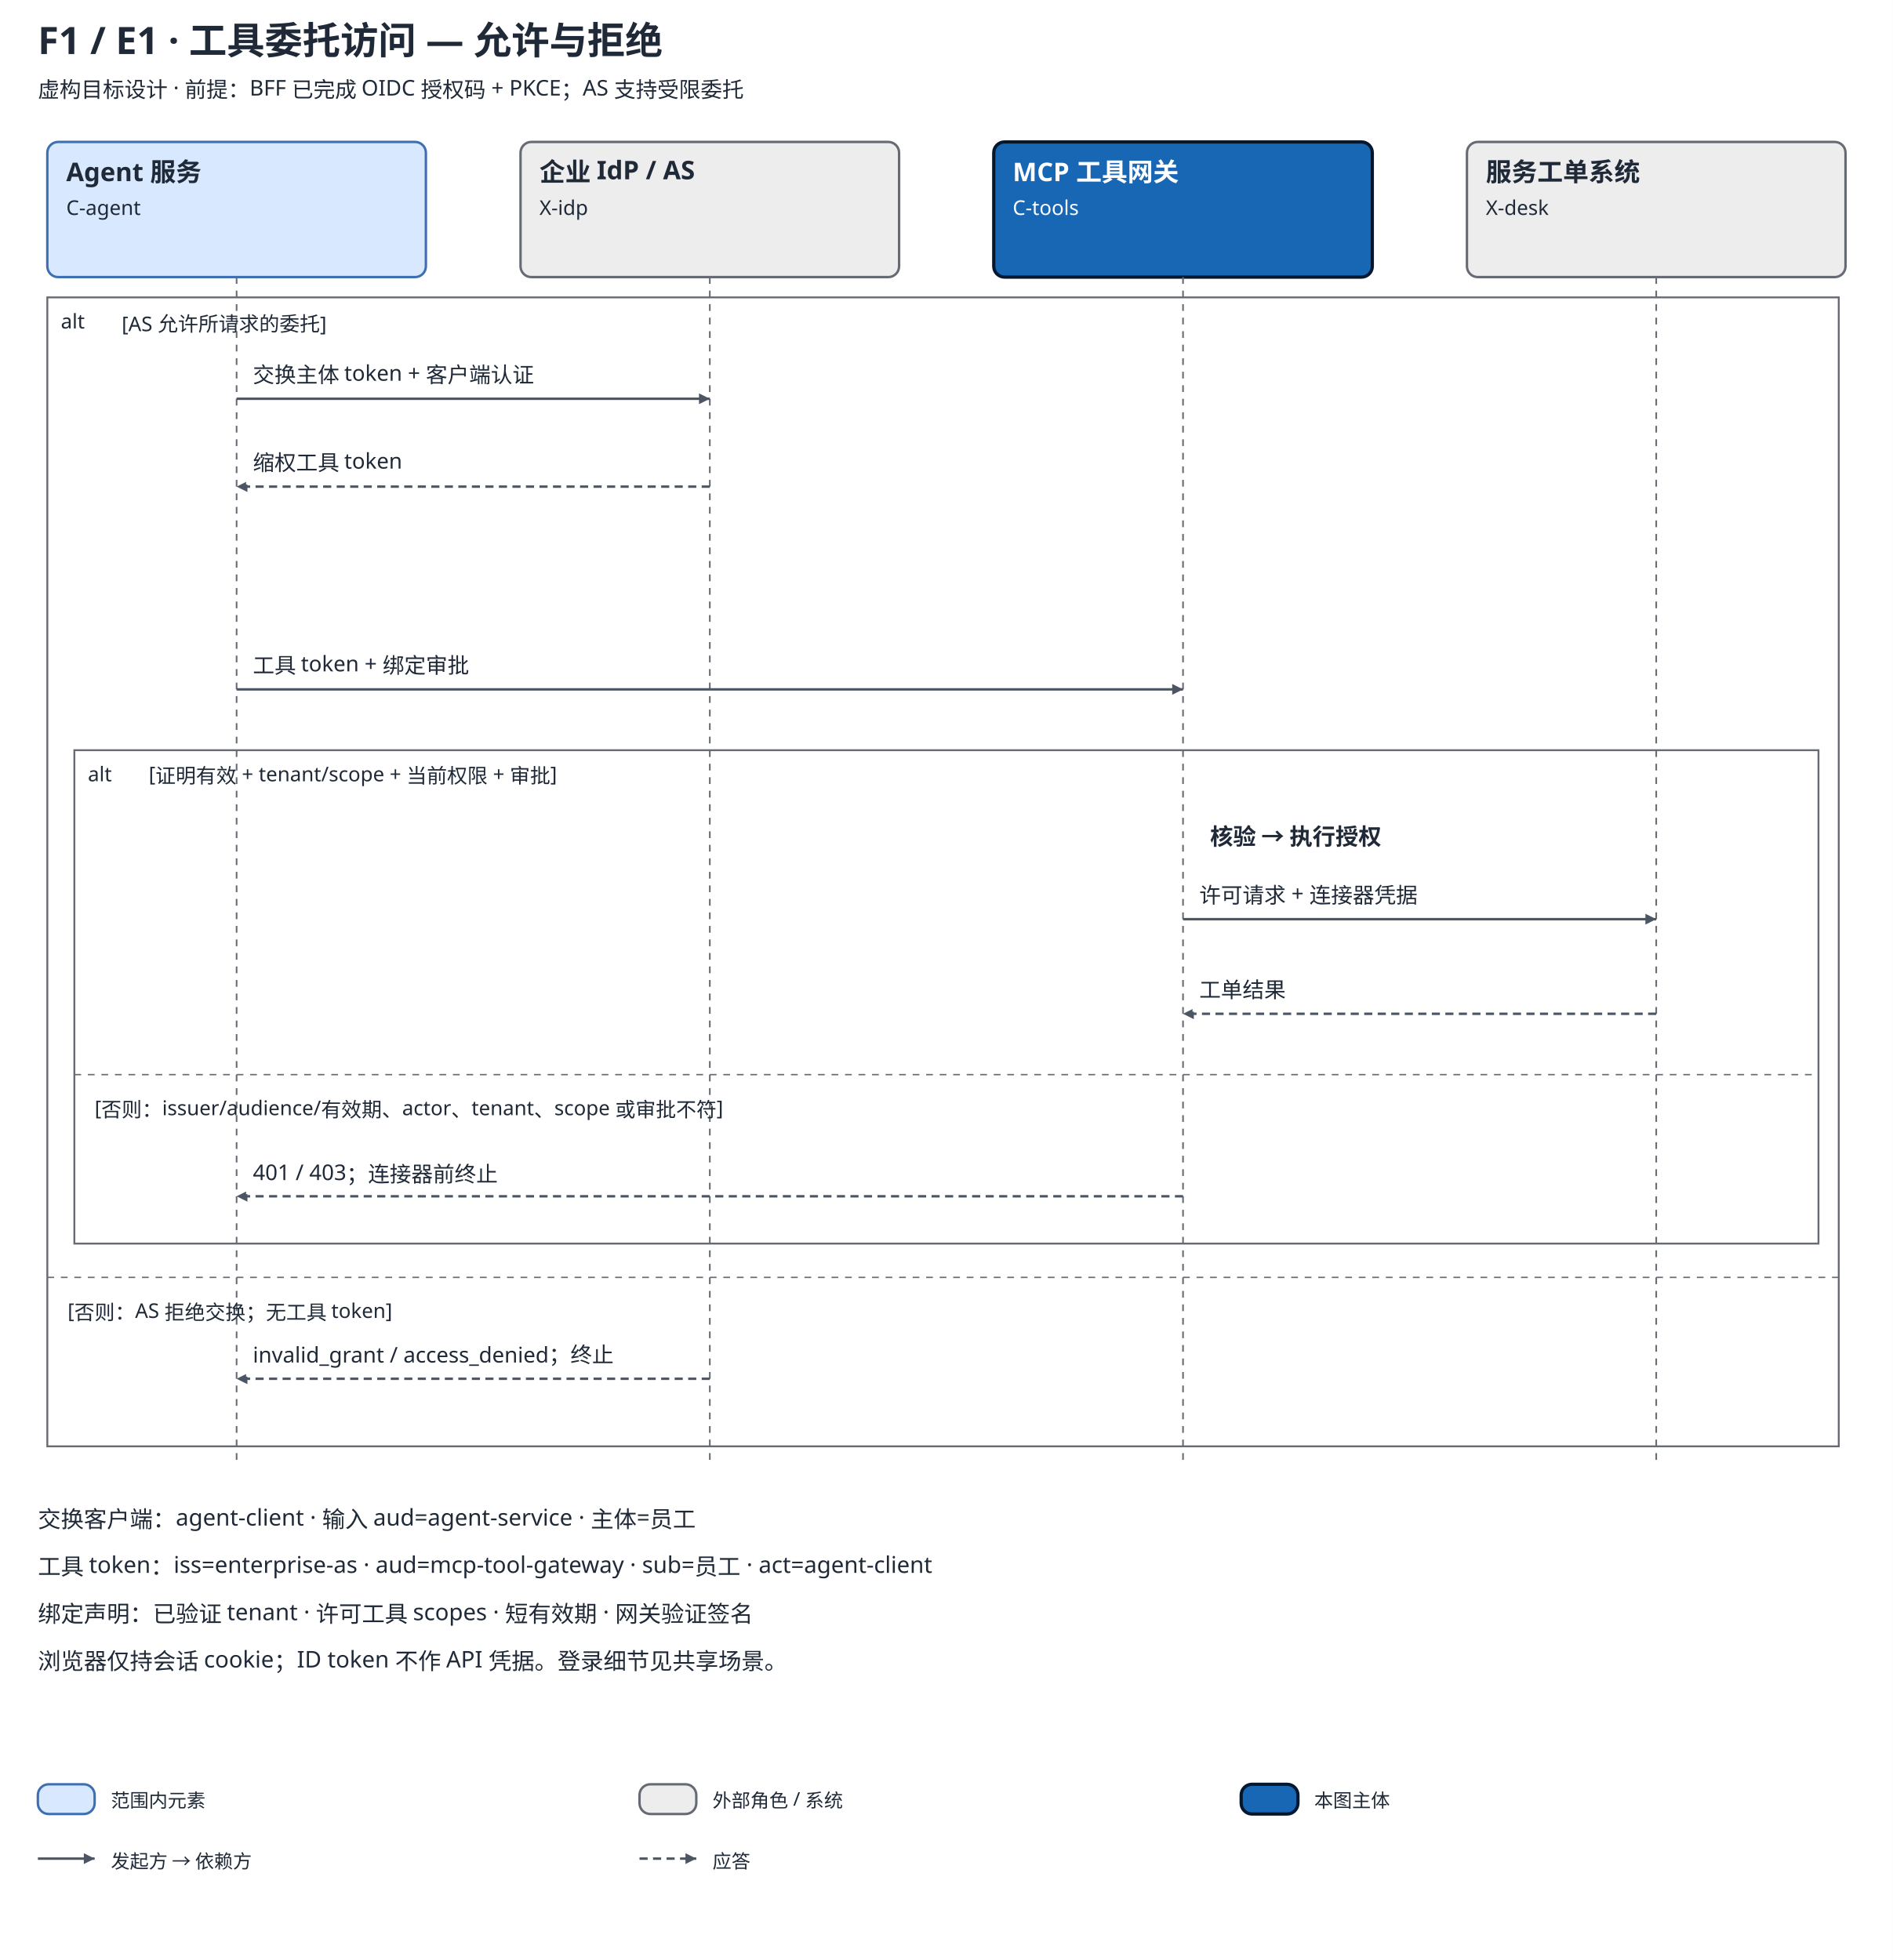
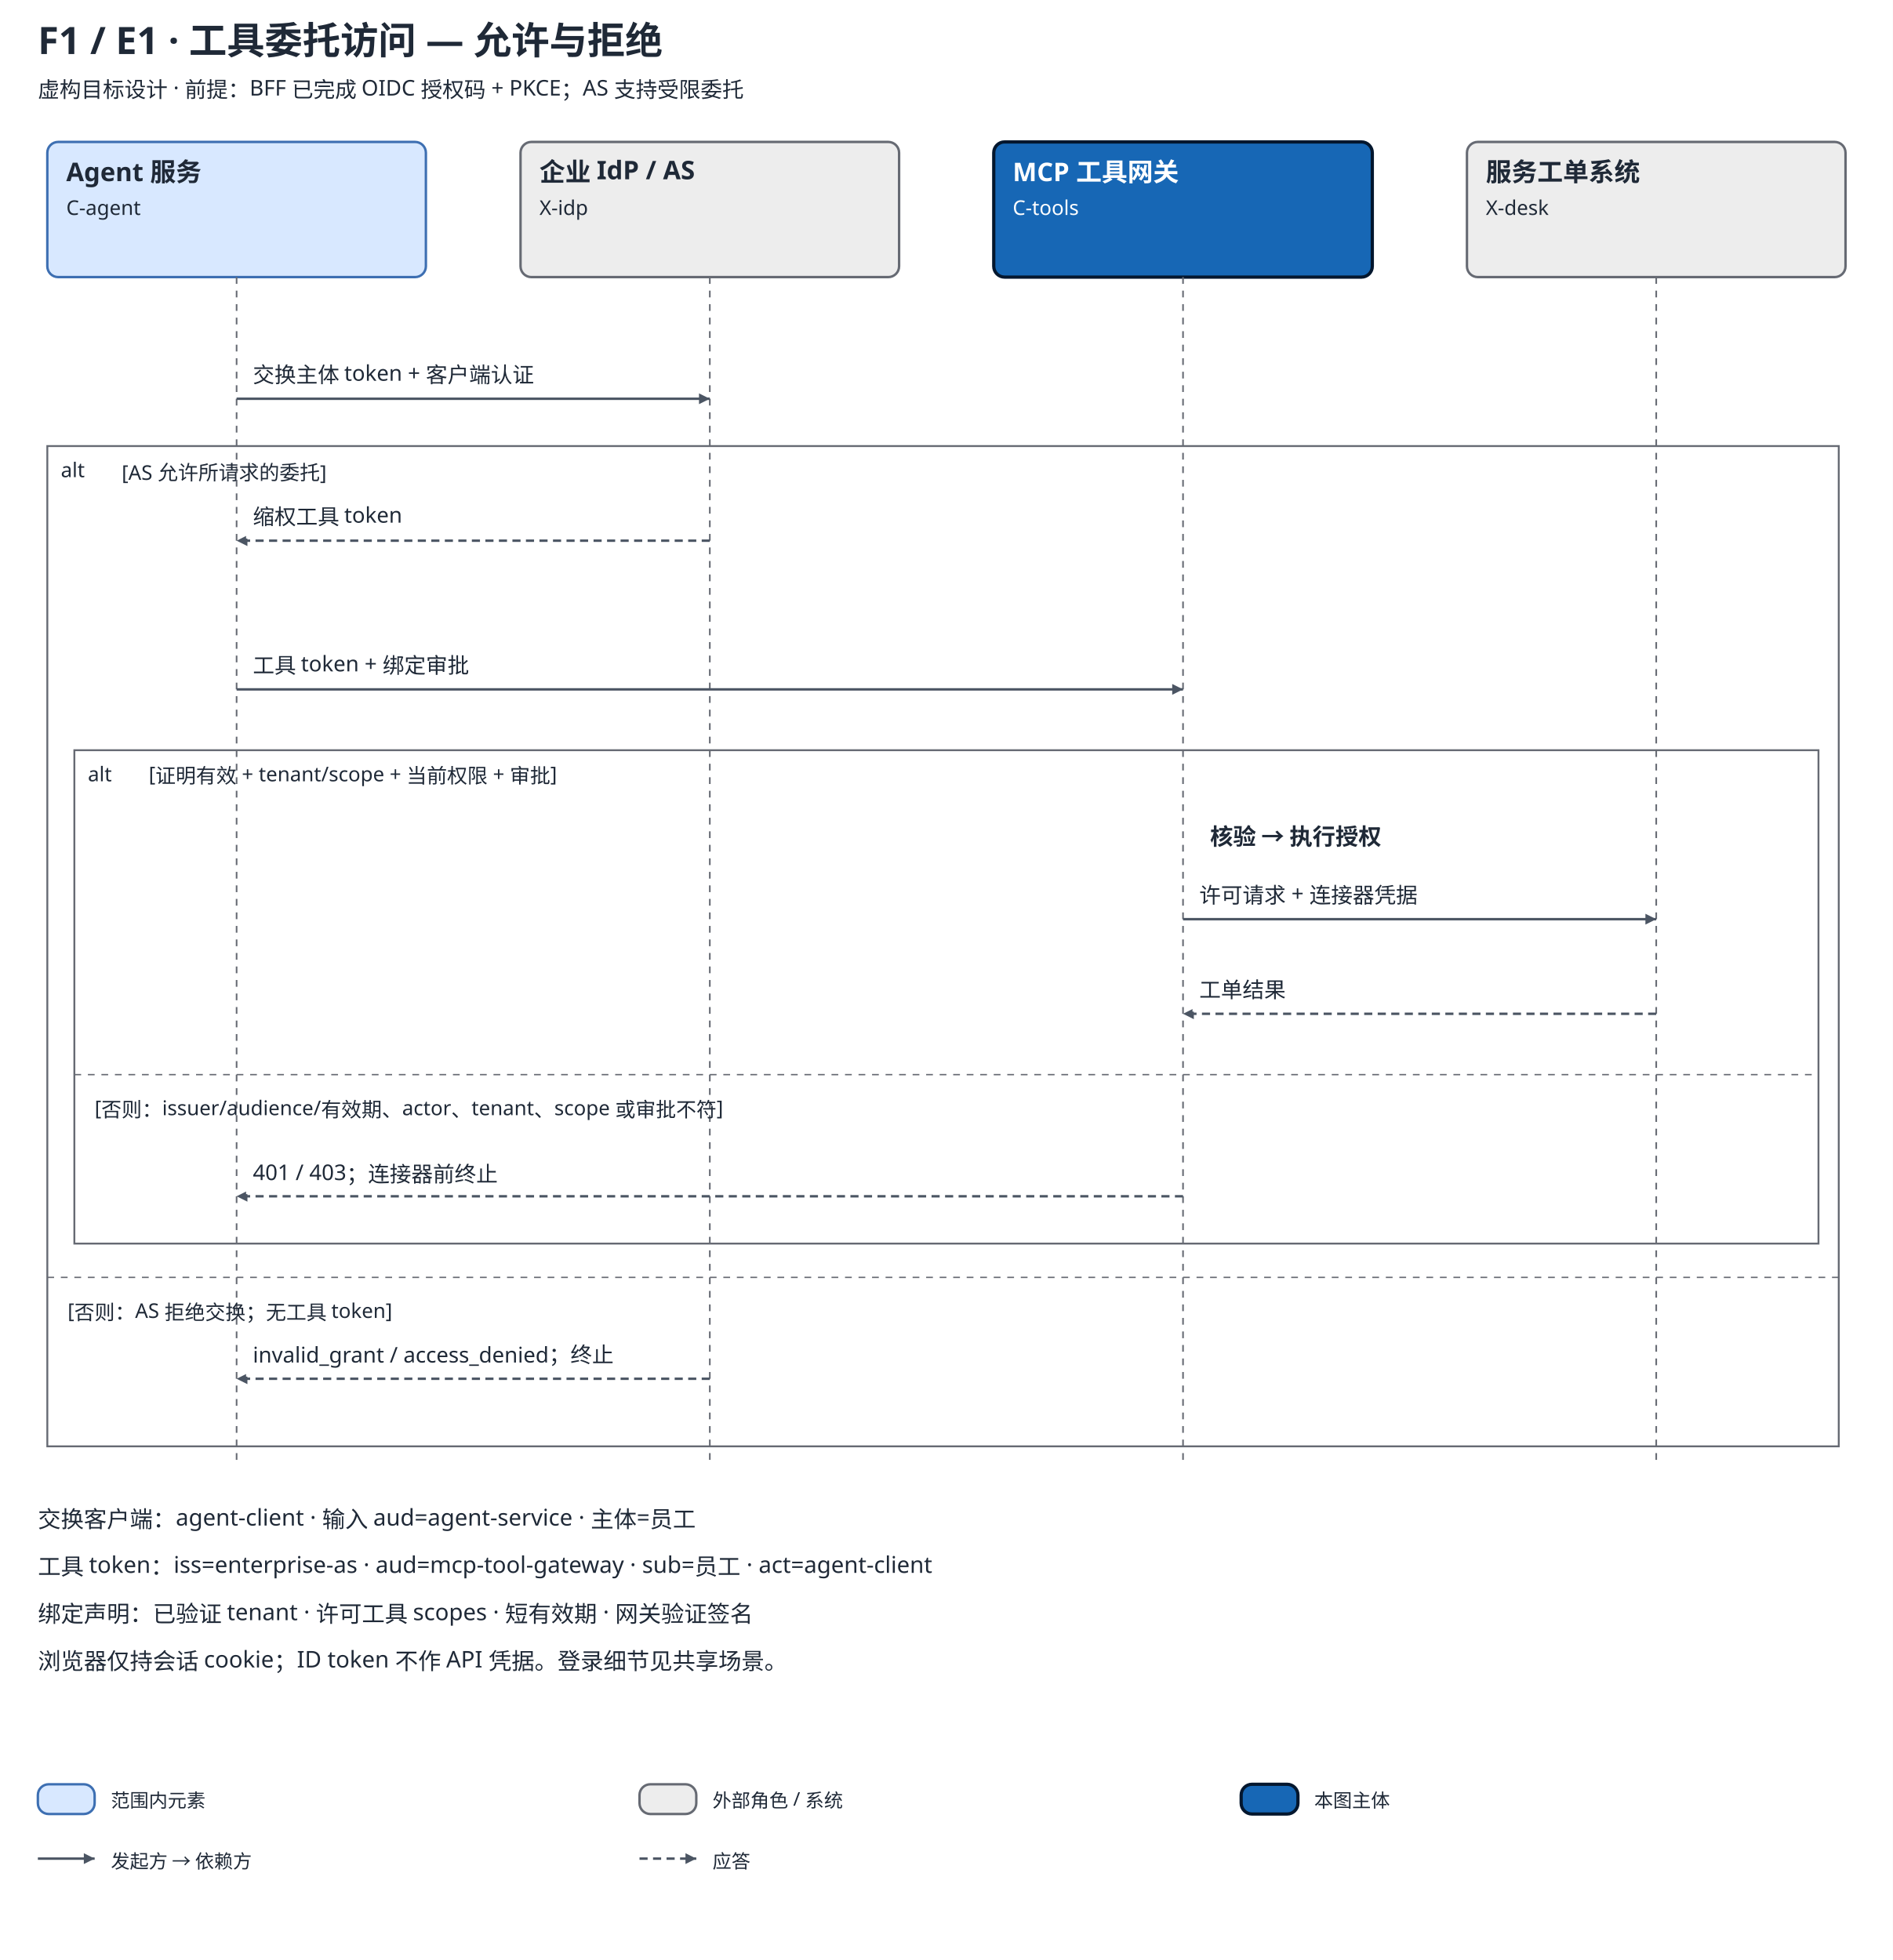
<svg xmlns="http://www.w3.org/2000/svg" viewBox="0 0 1400 1450" lang="zh" data-archatlas="0.1">
  <defs>
    <marker id="arrow" markerWidth="8" markerHeight="8" refX="8" refY="4" orient="auto" markerUnits="userSpaceOnUse">
      <path d="M0,0 L8,4 L0,8 Z" fill="#4B5563" />
    </marker>
  </defs>
  <rect data-role="canvas" width="1400" height="1450" fill="#ffffff" />
  <text x="28" y="40" font-family="Noto Sans, Noto Sans CJK SC, sans-serif" font-size="28" font-weight="700" fill="#1F2937">F1 / E1 · 工具委托访问 — 允许与拒绝</text>
  <text x="28" y="72" font-family="Noto Sans, Noto Sans CJK SC, sans-serif" font-size="16" font-weight="400" fill="#1F2937">虚构目标设计 · 前提：BFF 已完成 OIDC 授权码 + PKCE；AS 支持受限委托</text>
  <rect x="35" y="105" width="280" height="100" data-role="node" data-id="C-agent" data-kind="lifeline" fill="#D8E8FF" stroke="#3D6FB2" stroke-width="1.8" rx="8" />
  <text x="49" y="134" font-family="Noto Sans, Noto Sans CJK SC, sans-serif" font-size="19" font-weight="700" fill="#1F2937" data-owner="C-agent" data-role="name">Agent 服务</text>
  <text x="49" y="159" font-family="Noto Sans, Noto Sans CJK SC, sans-serif" font-size="15" font-weight="400" fill="#1F2937" data-owner="C-agent" data-role="sub">C-agent</text>
  <polyline points="175,205 175,1080" fill="none" stroke="#666A73" stroke-width="1.2" stroke-dasharray="5 5" data-role="edge" data-kind="lifeline" data-id="life-C-agent" data-from="C-agent" data-to="C-agent" />
  <rect x="385" y="105" width="280" height="100" data-role="node" data-id="X-idp" data-kind="lifeline" fill="#EDEDED" stroke="#666A73" stroke-width="1.8" rx="8" />
  <text x="399" y="134" font-family="Noto Sans, Noto Sans CJK SC, sans-serif" font-size="19" font-weight="700" fill="#1F2937" data-owner="X-idp" data-role="name">企业 IdP / AS</text>
  <text x="399" y="159" font-family="Noto Sans, Noto Sans CJK SC, sans-serif" font-size="15" font-weight="400" fill="#1F2937" data-owner="X-idp" data-role="sub">X-idp</text>
  <polyline points="525,205 525,1080" fill="none" stroke="#666A73" stroke-width="1.2" stroke-dasharray="5 5" data-role="edge" data-kind="lifeline" data-id="life-X-idp" data-from="X-idp" data-to="X-idp" />
  <rect x="735" y="105" width="280" height="100" data-role="node" data-id="C-tools" data-kind="lifeline" fill="#1767B5" stroke="#03172E" stroke-width="2.4" rx="8" />
  <text x="749" y="134" font-family="Noto Sans, Noto Sans CJK SC, sans-serif" font-size="19" font-weight="700" fill="#ffffff" data-owner="C-tools" data-role="name">MCP 工具网关</text>
  <text x="749" y="159" font-family="Noto Sans, Noto Sans CJK SC, sans-serif" font-size="15" font-weight="400" fill="#ffffff" data-owner="C-tools" data-role="sub">C-tools</text>
  <polyline points="875,205 875,1080" fill="none" stroke="#666A73" stroke-width="1.2" stroke-dasharray="5 5" data-role="edge" data-kind="lifeline" data-id="life-C-tools" data-from="C-tools" data-to="C-tools" />
  <rect x="1085" y="105" width="280" height="100" data-role="node" data-id="X-desk" data-kind="lifeline" fill="#EDEDED" stroke="#666A73" stroke-width="1.8" rx="8" />
  <text x="1099" y="134" font-family="Noto Sans, Noto Sans CJK SC, sans-serif" font-size="19" font-weight="700" fill="#1F2937" data-owner="X-desk" data-role="name">服务工单系统</text>
  <text x="1099" y="159" font-family="Noto Sans, Noto Sans CJK SC, sans-serif" font-size="15" font-weight="400" fill="#1F2937" data-owner="X-desk" data-role="sub">X-desk</text>
  <polyline points="1225,205 1225,1080" fill="none" stroke="#666A73" stroke-width="1.2" stroke-dasharray="5 5" data-role="edge" data-kind="lifeline" data-id="life-X-desk" data-from="X-desk" data-to="X-desk" />
-   <rect x="35" y="220" width="1325" height="850" fill="#ffffff" fill-opacity="0" stroke="#666A73" stroke-width="1.4" data-kind="frame" data-id="exchange" />
-   <text x="45" y="243" font-family="Noto Sans, Noto Sans CJK SC, sans-serif" font-size="15" font-weight="400" fill="#1F2937">alt</text>
-   <text x="90" y="245" font-family="Noto Sans, Noto Sans CJK SC, sans-serif" font-size="15" font-weight="400" fill="#1F2937">[AS 允许所请求的委托]</text>
+   <rect x="35" y="330" width="1325" height="740" fill="#ffffff" fill-opacity="0" stroke="#666A73" stroke-width="1.4" data-kind="frame" data-id="exchange" />
+   <text x="45" y="353" font-family="Noto Sans, Noto Sans CJK SC, sans-serif" font-size="15" font-weight="400" fill="#1F2937">alt</text>
+   <text x="90" y="355" font-family="Noto Sans, Noto Sans CJK SC, sans-serif" font-size="15" font-weight="400" fill="#1F2937">[AS 允许所请求的委托]</text>
  <rect x="55" y="555" width="1290" height="365" fill="#ffffff" fill-opacity="0" stroke="#666A73" stroke-width="1.4" data-kind="frame" data-id="tool-access" />
  <text x="65" y="578" font-family="Noto Sans, Noto Sans CJK SC, sans-serif" font-size="15" font-weight="400" fill="#1F2937">alt</text>
  <text x="110" y="578" font-family="Noto Sans, Noto Sans CJK SC, sans-serif" font-size="15" font-weight="400" fill="#1F2937">[证明有效 + tenant/scope + 当前权限 + 审批]</text>
  <text x="895" y="625" font-family="Noto Sans, Noto Sans CJK SC, sans-serif" font-size="17" font-weight="700" fill="#1F2937">核验 → 执行授权</text>
  <line x1="55" y1="795" x2="1345" y2="795" stroke="#666A73" stroke-dasharray="5 5" />
  <text x="70" y="825" font-family="Noto Sans, Noto Sans CJK SC, sans-serif" font-size="15" font-weight="400" fill="#1F2937">[否则：issuer/audience/有效期、actor、tenant、scope 或审批不符]</text>
  <line x1="35" y1="945" x2="1360" y2="945" stroke="#666A73" stroke-dasharray="5 5" />
  <text x="50" y="975" font-family="Noto Sans, Noto Sans CJK SC, sans-serif" font-size="15" font-weight="400" fill="#1F2937">[否则：AS 拒绝交换；无工具 token]</text>
  <polyline points="175,295 525,295" data-role="edge" data-id="AUTH-1" data-from="C-agent" data-to="X-idp" data-kind="call" fill="none" stroke="#4B5563" stroke-width="1.8" marker-end="url(#arrow)" />
  <rect x="182" y="263" width="218.562" height="30.4" fill="#ffffff" data-role="label-bg" data-id="label-AUTH-1" data-parent="AUTH-1" />
  <text x="187" y="283" font-family="Noto Sans, Noto Sans CJK SC, sans-serif" font-size="16" font-weight="400" fill="#1F2937" data-owner="AUTH-1" data-role="edge-label">交换主体 token + 客户端认证</text>
-   <polyline points="525,360 175,360" data-role="edge" data-id="AUTH-2" data-from="X-idp" data-to="C-agent" data-kind="reply" fill="none" stroke="#4B5563" stroke-width="1.8" marker-end="url(#arrow)" stroke-dasharray="6 4" />
-   <rect x="182" y="328" width="121.094" height="30.4" fill="#ffffff" data-role="label-bg" data-id="label-AUTH-2" data-parent="AUTH-2" />
-   <text x="187" y="348" font-family="Noto Sans, Noto Sans CJK SC, sans-serif" font-size="16" font-weight="400" fill="#1F2937" data-owner="AUTH-2" data-role="edge-label">缩权工具 token</text>
+   <polyline points="525,400 175,400" data-role="edge" data-id="AUTH-2" data-from="X-idp" data-to="C-agent" data-kind="reply" fill="none" stroke="#4B5563" stroke-width="1.8" marker-end="url(#arrow)" stroke-dasharray="6 4" />
+   <rect x="182" y="368" width="121.094" height="30.4" fill="#ffffff" data-role="label-bg" data-id="label-AUTH-2" data-parent="AUTH-2" />
+   <text x="187" y="388" font-family="Noto Sans, Noto Sans CJK SC, sans-serif" font-size="16" font-weight="400" fill="#1F2937" data-owner="AUTH-2" data-role="edge-label">缩权工具 token</text>
  <polyline points="175,510 875,510" data-role="edge" data-id="AUTH-3" data-from="C-agent" data-to="C-tools" data-kind="call" fill="none" stroke="#4B5563" stroke-width="1.8" marker-end="url(#arrow)" />
  <rect x="182" y="478" width="170.562" height="30.4" fill="#ffffff" data-role="label-bg" data-id="label-AUTH-3" data-parent="AUTH-3" />
  <text x="187" y="498" font-family="Noto Sans, Noto Sans CJK SC, sans-serif" font-size="16" font-weight="400" fill="#1F2937" data-owner="AUTH-3" data-role="edge-label">工具 token + 绑定审批</text>
  <polyline points="875,680 1225,680" data-role="edge" data-id="AUTH-4" data-from="C-tools" data-to="X-desk" data-kind="call" fill="none" stroke="#4B5563" stroke-width="1.8" marker-end="url(#arrow)" />
  <rect x="882" y="648" width="171.469" height="30.4" fill="#ffffff" data-role="label-bg" data-id="label-AUTH-4" data-parent="AUTH-4" />
  <text x="887" y="668" font-family="Noto Sans, Noto Sans CJK SC, sans-serif" font-size="16" font-weight="400" fill="#1F2937" data-owner="AUTH-4" data-role="edge-label">许可请求 + 连接器凭据</text>
  <polyline points="1225,750 875,750" data-role="edge" data-id="AUTH-5" data-from="X-desk" data-to="C-tools" data-kind="reply" fill="none" stroke="#4B5563" stroke-width="1.8" marker-end="url(#arrow)" stroke-dasharray="6 4" />
  <rect x="882" y="718" width="74.0" height="30.4" fill="#ffffff" data-role="label-bg" data-id="label-AUTH-5" data-parent="AUTH-5" />
  <text x="887" y="738" font-family="Noto Sans, Noto Sans CJK SC, sans-serif" font-size="16" font-weight="400" fill="#1F2937" data-owner="AUTH-5" data-role="edge-label">工单结果</text>
  <polyline points="875,885 175,885" data-role="edge" data-id="AUTH-6" data-from="C-tools" data-to="C-agent" data-kind="reply" fill="none" stroke="#4B5563" stroke-width="1.8" marker-end="url(#arrow)" stroke-dasharray="6 4" />
  <rect x="182" y="853" width="191.203" height="30.4" fill="#ffffff" data-role="label-bg" data-id="label-AUTH-6" data-parent="AUTH-6" />
  <text x="187" y="873" font-family="Noto Sans, Noto Sans CJK SC, sans-serif" font-size="16" font-weight="400" fill="#1F2937" data-owner="AUTH-6" data-role="edge-label">401 / 403；连接器前终止</text>
  <polyline points="525,1020 175,1020" data-role="edge" data-id="AUTH-7" data-from="X-idp" data-to="C-agent" data-kind="reply" fill="none" stroke="#4B5563" stroke-width="1.8" marker-end="url(#arrow)" stroke-dasharray="6 4" />
  <rect x="182" y="988" width="276.922" height="30.4" fill="#ffffff" data-role="label-bg" data-id="label-AUTH-7" data-parent="AUTH-7" />
  <text x="187" y="1008" font-family="Noto Sans, Noto Sans CJK SC, sans-serif" font-size="16" font-weight="400" fill="#1F2937" data-owner="AUTH-7" data-role="edge-label">invalid_grant / access_denied；终止</text>
  <text x="28" y="1130" font-family="Noto Sans, Noto Sans CJK SC, sans-serif" font-size="17" font-weight="400" fill="#1F2937">交换客户端：agent-client · 输入 aud=agent-service · 主体=员工</text>
  <text x="28" y="1165" font-family="Noto Sans, Noto Sans CJK SC, sans-serif" font-size="17" font-weight="400" fill="#1F2937">工具 token：iss=enterprise-as · aud=mcp-tool-gateway · sub=员工 · act=agent-client</text>
  <text x="28" y="1200" font-family="Noto Sans, Noto Sans CJK SC, sans-serif" font-size="17" font-weight="400" fill="#1F2937">绑定声明：已验证 tenant · 许可工具 scopes · 短有效期 · 网关验证签名</text>
  <text x="28" y="1235" font-family="Noto Sans, Noto Sans CJK SC, sans-serif" font-size="17" font-weight="400" fill="#1F2937">浏览器仅持会话 cookie；ID token 不作 API 凭据。登录细节见共享场景。</text>
  <rect x="28" y="1320" width="42" height="22" data-role="legend-swatch" data-id="__legend-swatch-1" fill="#D8E8FF" stroke="#3D6FB2" stroke-width="1.8" rx="8" />
  <text x="82" y="1337" font-family="Noto Sans, Noto Sans CJK SC, sans-serif" font-size="14" font-weight="400" fill="#1F2937" data-role="legend" data-id="legend-1">范围内元素</text>
  <rect x="473" y="1320" width="42" height="22" data-role="legend-swatch" data-id="__legend-swatch-2" fill="#EDEDED" stroke="#666A73" stroke-width="1.8" rx="8" />
  <text x="527" y="1337" font-family="Noto Sans, Noto Sans CJK SC, sans-serif" font-size="14" font-weight="400" fill="#1F2937" data-role="legend" data-id="legend-2">外部角色 / 系统</text>
  <rect x="918" y="1320" width="42" height="22" data-role="legend-swatch" data-id="__legend-swatch-3" fill="#1767B5" stroke="#03172E" stroke-width="2.4" rx="8" />
  <text x="972" y="1337" font-family="Noto Sans, Noto Sans CJK SC, sans-serif" font-size="14" font-weight="400" fill="#1F2937" data-role="legend" data-id="legend-3">本图主体</text>
  <polyline points="28,1375 70,1375" data-role="edge" data-kind="legend" data-id="legend-line-4" fill="none" stroke="#4B5563" stroke-width="1.8" marker-end="url(#arrow)" />
  <text x="82" y="1382" font-family="Noto Sans, Noto Sans CJK SC, sans-serif" font-size="14" font-weight="400" fill="#1F2937" data-role="legend" data-id="legend-4">发起方 → 依赖方</text>
  <polyline points="473,1375 515,1375" data-role="edge" data-kind="legend" data-id="legend-line-5" fill="none" stroke="#4B5563" stroke-width="1.8" marker-end="url(#arrow)" stroke-dasharray="6 4" />
  <text x="527" y="1382" font-family="Noto Sans, Noto Sans CJK SC, sans-serif" font-size="14" font-weight="400" fill="#1F2937" data-role="legend" data-id="legend-5">应答</text>
</svg>
